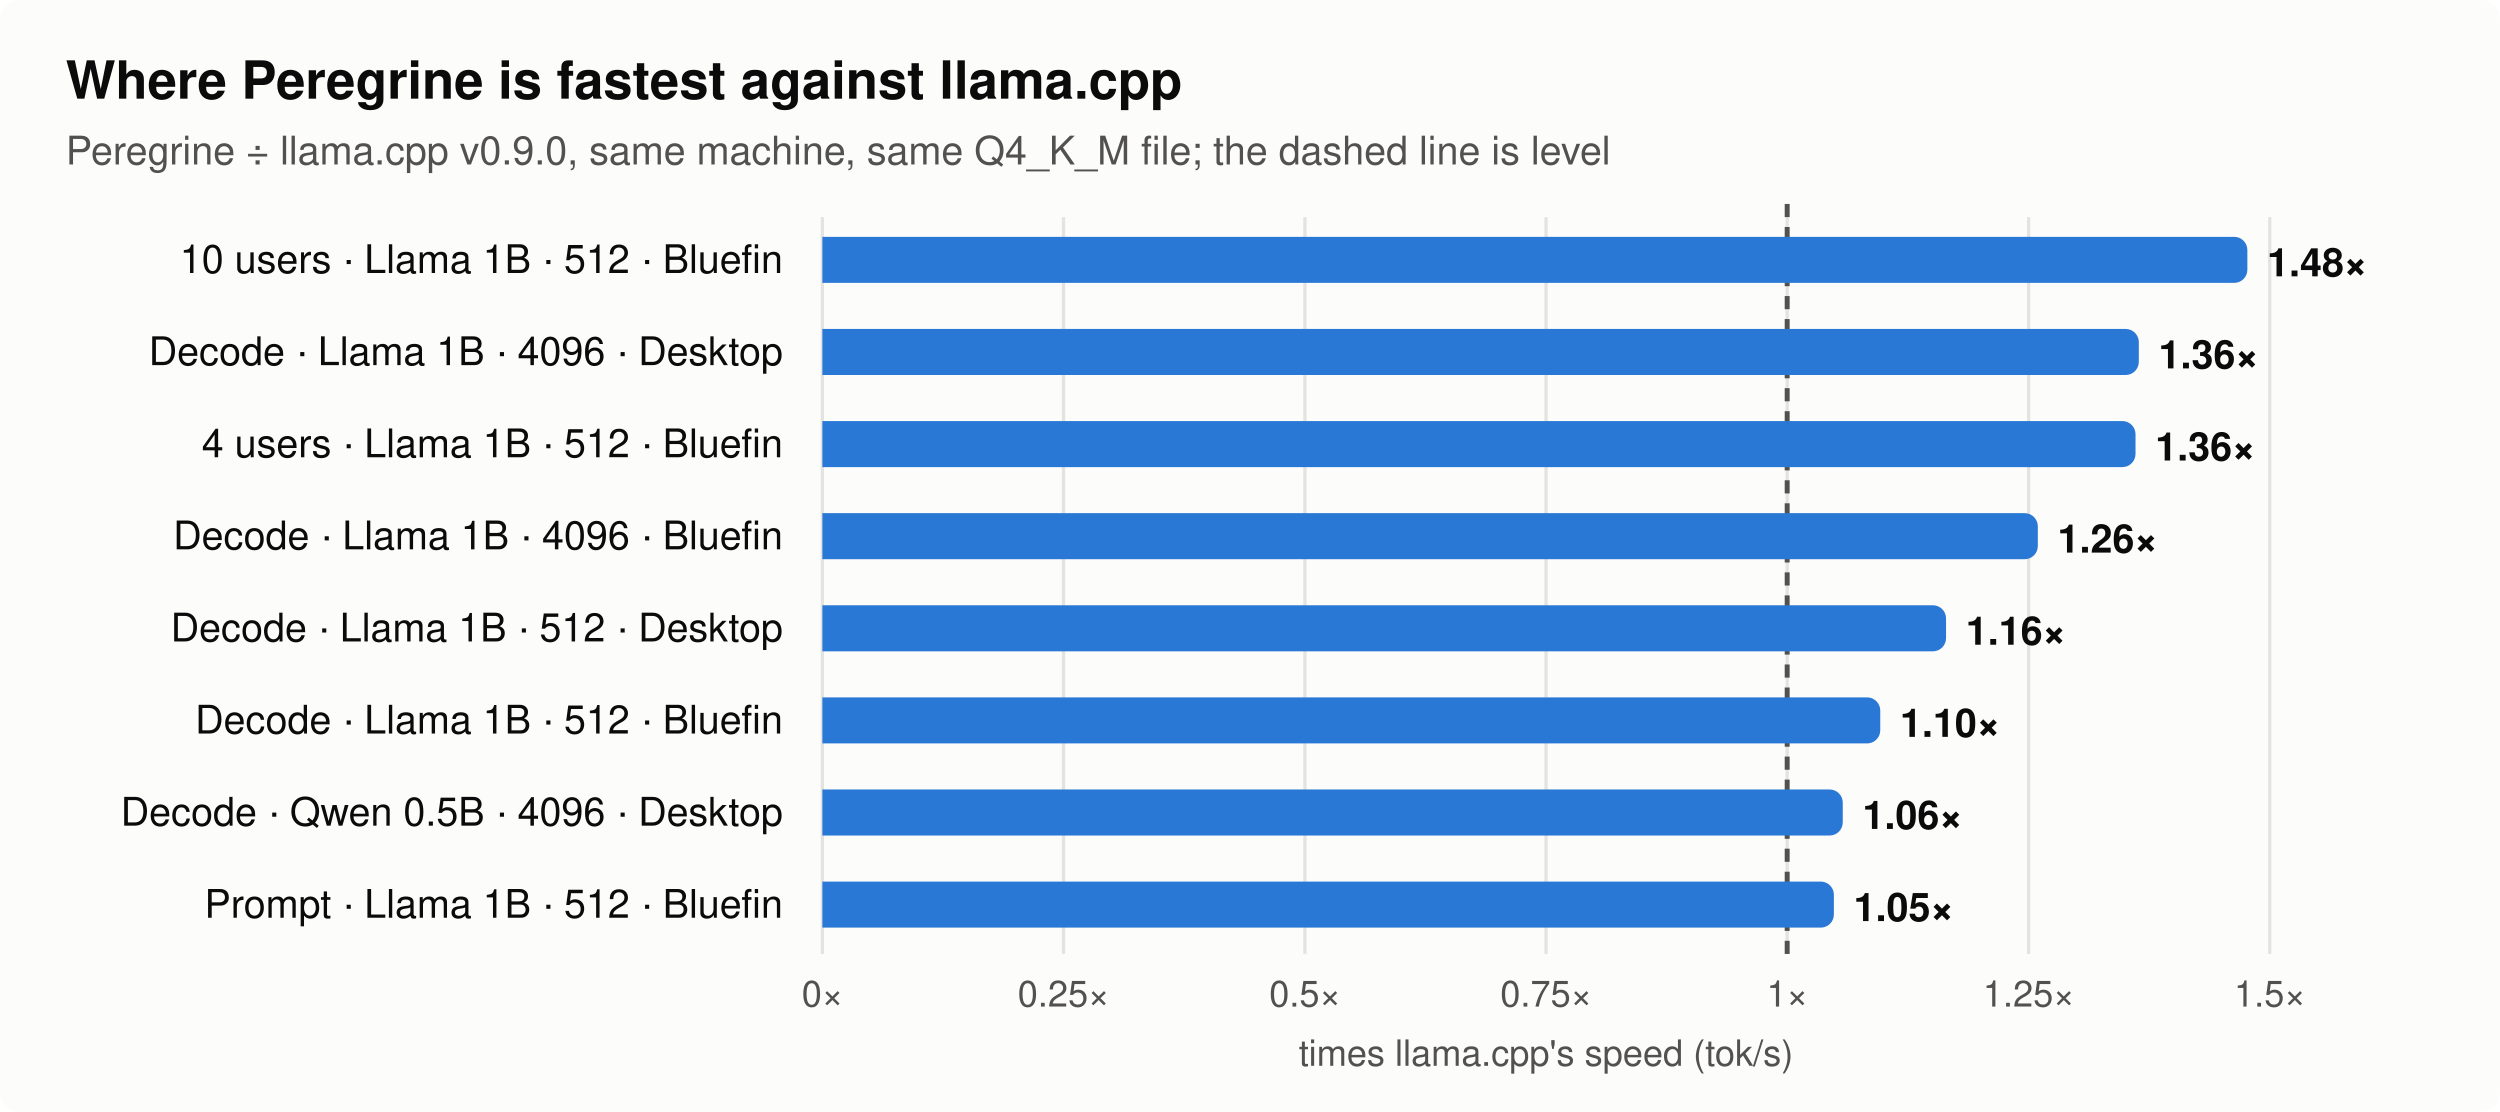
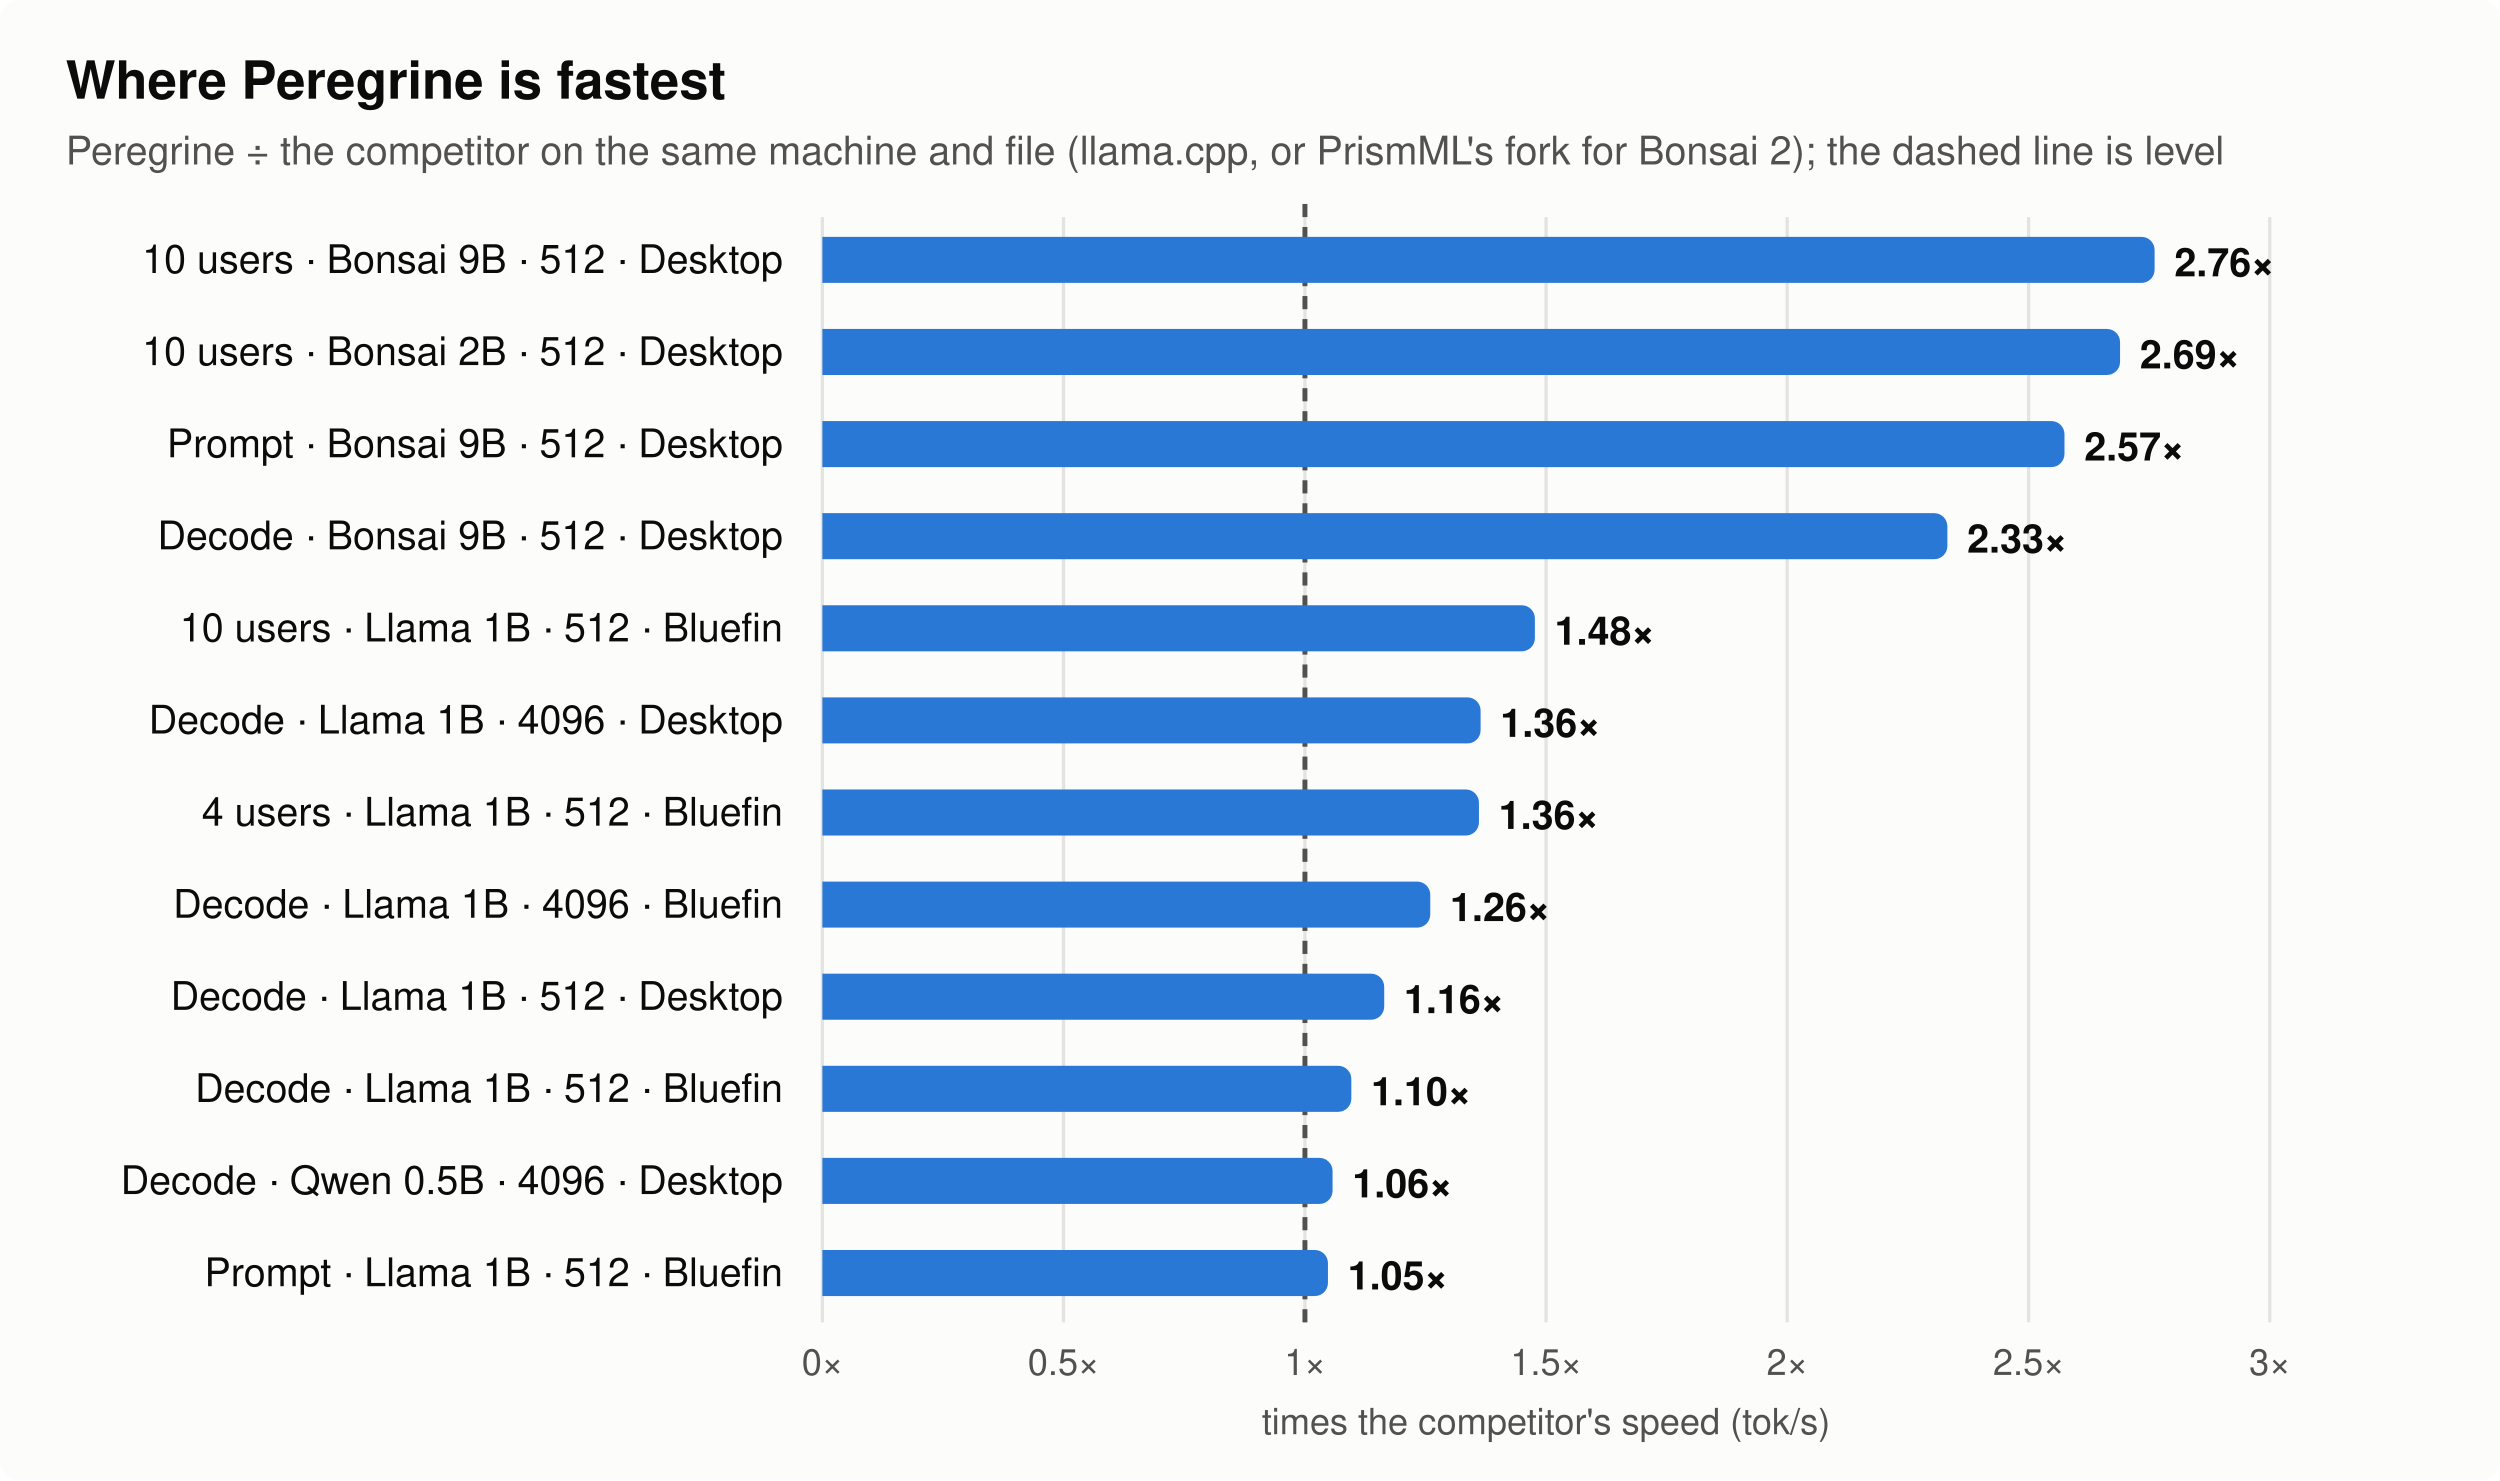
- <svg xmlns="http://www.w3.org/2000/svg" width="760" height="338" viewBox="0 0 760 338" role="img" aria-label="Where Peregrine is fastest against llama.cpp">
+ <svg xmlns="http://www.w3.org/2000/svg" width="760" height="450" viewBox="0 0 760 450" role="img" aria-label="Where Peregrine is fastest">
  <style>
  .surface { fill: #fcfcfb; }
  .t1 { fill: #0b0b0b; } .t2 { fill: #52514e; }
  .grid { stroke: #e4e3df; } .ref { stroke: #52514e; }
  .s1 { fill: #2a78d6; } .s2 { fill: #eb6834; }
  .gap { stroke: #fcfcfb; }
  text { font-family: -apple-system, BlinkMacSystemFont, "Segoe UI", Helvetica, Arial, sans-serif; }
  @media (prefers-color-scheme: dark) {
    .surface { fill: #1a1a19; }
    .t1 { fill: #f0efec; } .t2 { fill: #c3c2b7; }
    .grid { stroke: #383835; } .ref { stroke: #c3c2b7; }
    .s1 { fill: #3987e5; } .s2 { fill: #d95926; }
    .gap { stroke: #1a1a19; }
  }
</style>
-   <rect class="surface" width="760" height="338" rx="6" />
-   <text class="t1" x="20" y="30" font-size="16" font-weight="600">Where Peregrine is fastest against llama.cpp</text>
-   <text class="t2" x="20" y="50" font-size="12">Peregrine ÷ llama.cpp v0.9.0, same machine, same Q4_K_M file; the dashed line is level</text>
-   <line class="grid" x1="250.0" y1="66" x2="250.0" y2="290" stroke-width="1" />
-   <text class="t2" x="250.0" y="306" font-size="11" text-anchor="middle">0×</text>
-   <line class="grid" x1="323.3" y1="66" x2="323.3" y2="290" stroke-width="1" />
-   <text class="t2" x="323.3" y="306" font-size="11" text-anchor="middle">0.25×</text>
-   <line class="grid" x1="396.7" y1="66" x2="396.7" y2="290" stroke-width="1" />
-   <text class="t2" x="396.7" y="306" font-size="11" text-anchor="middle">0.5×</text>
-   <line class="grid" x1="470.0" y1="66" x2="470.0" y2="290" stroke-width="1" />
-   <text class="t2" x="470.0" y="306" font-size="11" text-anchor="middle">0.75×</text>
-   <line class="grid" x1="543.3" y1="66" x2="543.3" y2="290" stroke-width="1" />
-   <text class="t2" x="543.3" y="306" font-size="11" text-anchor="middle">1×</text>
-   <line class="grid" x1="616.7" y1="66" x2="616.7" y2="290" stroke-width="1" />
-   <text class="t2" x="616.7" y="306" font-size="11" text-anchor="middle">1.25×</text>
-   <line class="grid" x1="690.0" y1="66" x2="690.0" y2="290" stroke-width="1" />
-   <text class="t2" x="690.0" y="306" font-size="11" text-anchor="middle">1.5×</text>
-   <line class="ref" x1="543.3" y1="62" x2="543.3" y2="290" stroke-width="1.5" stroke-dasharray="4 3" />
-   <text class="t1" x="238" y="83" font-size="12" text-anchor="end">10 users · Llama 1B · 512 · Bluefin</text>
-   <path class="s1" d="M250.0,72.0 H679.2 A4.0,4.0 0 0 1 683.2,76.0 V82.0 A4.0,4.0 0 0 1 679.2,86.0 H250.0 Z" />
-   <text class="t1" x="689.2" y="84" font-size="12" font-weight="600">1.48×</text>
-   <text class="t1" x="238" y="111" font-size="12" text-anchor="end">Decode · Llama 1B · 4096 · Desktop</text>
-   <path class="s1" d="M250.0,100.0 H646.2 A4.0,4.0 0 0 1 650.2,104.0 V110.0 A4.0,4.0 0 0 1 646.2,114.0 H250.0 Z" />
-   <text class="t1" x="656.2" y="112" font-size="12" font-weight="600">1.36×</text>
-   <text class="t1" x="238" y="139" font-size="12" text-anchor="end">4 users · Llama 1B · 512 · Bluefin</text>
-   <path class="s1" d="M250.0,128.0 H645.2 A4.0,4.0 0 0 1 649.2,132.0 V138.0 A4.0,4.0 0 0 1 645.2,142.0 H250.0 Z" />
-   <text class="t1" x="655.2" y="140" font-size="12" font-weight="600">1.36×</text>
-   <text class="t1" x="238" y="167" font-size="12" text-anchor="end">Decode · Llama 1B · 4096 · Bluefin</text>
-   <path class="s1" d="M250.0,156.0 H615.5 A4.0,4.0 0 0 1 619.5,160.0 V166.0 A4.0,4.0 0 0 1 615.5,170.0 H250.0 Z" />
-   <text class="t1" x="625.5" y="168" font-size="12" font-weight="600">1.26×</text>
-   <text class="t1" x="238" y="195" font-size="12" text-anchor="end">Decode · Llama 1B · 512 · Desktop</text>
-   <path class="s1" d="M250.0,184.0 H587.6 A4.0,4.0 0 0 1 591.6,188.0 V194.0 A4.0,4.0 0 0 1 587.6,198.0 H250.0 Z" />
-   <text class="t1" x="597.6" y="196" font-size="12" font-weight="600">1.16×</text>
-   <text class="t1" x="238" y="223" font-size="12" text-anchor="end">Decode · Llama 1B · 512 · Bluefin</text>
-   <path class="s1" d="M250.0,212.0 H567.6 A4.0,4.0 0 0 1 571.6,216.0 V222.0 A4.0,4.0 0 0 1 567.6,226.0 H250.0 Z" />
-   <text class="t1" x="577.6" y="224" font-size="12" font-weight="600">1.10×</text>
-   <text class="t1" x="238" y="251" font-size="12" text-anchor="end">Decode · Qwen 0.5B · 4096 · Desktop</text>
-   <path class="s1" d="M250.0,240.0 H556.2 A4.0,4.0 0 0 1 560.2,244.0 V250.0 A4.0,4.0 0 0 1 556.2,254.0 H250.0 Z" />
-   <text class="t1" x="566.2" y="252" font-size="12" font-weight="600">1.06×</text>
-   <text class="t1" x="238" y="279" font-size="12" text-anchor="end">Prompt · Llama 1B · 512 · Bluefin</text>
-   <path class="s1" d="M250.0,268.0 H553.5 A4.0,4.0 0 0 1 557.5,272.0 V278.0 A4.0,4.0 0 0 1 553.5,282.0 H250.0 Z" />
-   <text class="t1" x="563.5" y="280" font-size="12" font-weight="600">1.05×</text>
-   <text class="t2" x="470.0" y="324" font-size="11" text-anchor="middle">times llama.cpp's speed (tok/s)</text>
+   <rect class="surface" width="760" height="450" rx="6" />
+   <text class="t1" x="20" y="30" font-size="16" font-weight="600">Where Peregrine is fastest</text>
+   <text class="t2" x="20" y="50" font-size="12">Peregrine ÷ the competitor on the same machine and file (llama.cpp, or PrismML's fork for Bonsai 2); the dashed line is level</text>
+   <line class="grid" x1="250.0" y1="66" x2="250.0" y2="402" stroke-width="1" />
+   <text class="t2" x="250.0" y="418" font-size="11" text-anchor="middle">0×</text>
+   <line class="grid" x1="323.3" y1="66" x2="323.3" y2="402" stroke-width="1" />
+   <text class="t2" x="323.3" y="418" font-size="11" text-anchor="middle">0.5×</text>
+   <line class="grid" x1="396.7" y1="66" x2="396.7" y2="402" stroke-width="1" />
+   <text class="t2" x="396.7" y="418" font-size="11" text-anchor="middle">1×</text>
+   <line class="grid" x1="470.0" y1="66" x2="470.0" y2="402" stroke-width="1" />
+   <text class="t2" x="470.0" y="418" font-size="11" text-anchor="middle">1.5×</text>
+   <line class="grid" x1="543.3" y1="66" x2="543.3" y2="402" stroke-width="1" />
+   <text class="t2" x="543.3" y="418" font-size="11" text-anchor="middle">2×</text>
+   <line class="grid" x1="616.7" y1="66" x2="616.7" y2="402" stroke-width="1" />
+   <text class="t2" x="616.7" y="418" font-size="11" text-anchor="middle">2.5×</text>
+   <line class="grid" x1="690.0" y1="66" x2="690.0" y2="402" stroke-width="1" />
+   <text class="t2" x="690.0" y="418" font-size="11" text-anchor="middle">3×</text>
+   <line class="ref" x1="396.7" y1="62" x2="396.7" y2="402" stroke-width="1.5" stroke-dasharray="4 3" />
+   <text class="t1" x="238" y="83" font-size="12" text-anchor="end">10 users · Bonsai 9B · 512 · Desktop</text>
+   <path class="s1" d="M250.0,72.0 H651.0 A4.0,4.0 0 0 1 655.0,76.0 V82.0 A4.0,4.0 0 0 1 651.0,86.0 H250.0 Z" />
+   <text class="t1" x="661.0" y="84" font-size="12" font-weight="600">2.76×</text>
+   <text class="t1" x="238" y="111" font-size="12" text-anchor="end">10 users · Bonsai 2B · 512 · Desktop</text>
+   <path class="s1" d="M250.0,100.0 H640.5 A4.0,4.0 0 0 1 644.5,104.0 V110.0 A4.0,4.0 0 0 1 640.5,114.0 H250.0 Z" />
+   <text class="t1" x="650.5" y="112" font-size="12" font-weight="600">2.69×</text>
+   <text class="t1" x="238" y="139" font-size="12" text-anchor="end">Prompt · Bonsai 9B · 512 · Desktop</text>
+   <path class="s1" d="M250.0,128.0 H623.6 A4.0,4.0 0 0 1 627.6,132.0 V138.0 A4.0,4.0 0 0 1 623.6,142.0 H250.0 Z" />
+   <text class="t1" x="633.6" y="140" font-size="12" font-weight="600">2.57×</text>
+   <text class="t1" x="238" y="167" font-size="12" text-anchor="end">Decode · Bonsai 9B · 512 · Desktop</text>
+   <path class="s1" d="M250.0,156.0 H588.0 A4.0,4.0 0 0 1 592.0,160.0 V166.0 A4.0,4.0 0 0 1 588.0,170.0 H250.0 Z" />
+   <text class="t1" x="598.0" y="168" font-size="12" font-weight="600">2.33×</text>
+   <text class="t1" x="238" y="195" font-size="12" text-anchor="end">10 users · Llama 1B · 512 · Bluefin</text>
+   <path class="s1" d="M250.0,184.0 H462.6 A4.0,4.0 0 0 1 466.6,188.0 V194.0 A4.0,4.0 0 0 1 462.6,198.0 H250.0 Z" />
+   <text class="t1" x="472.6" y="196" font-size="12" font-weight="600">1.48×</text>
+   <text class="t1" x="238" y="223" font-size="12" text-anchor="end">Decode · Llama 1B · 4096 · Desktop</text>
+   <path class="s1" d="M250.0,212.0 H446.1 A4.0,4.0 0 0 1 450.1,216.0 V222.0 A4.0,4.0 0 0 1 446.1,226.0 H250.0 Z" />
+   <text class="t1" x="456.1" y="224" font-size="12" font-weight="600">1.36×</text>
+   <text class="t1" x="238" y="251" font-size="12" text-anchor="end">4 users · Llama 1B · 512 · Bluefin</text>
+   <path class="s1" d="M250.0,240.0 H445.6 A4.0,4.0 0 0 1 449.6,244.0 V250.0 A4.0,4.0 0 0 1 445.6,254.0 H250.0 Z" />
+   <text class="t1" x="455.6" y="252" font-size="12" font-weight="600">1.36×</text>
+   <text class="t1" x="238" y="279" font-size="12" text-anchor="end">Decode · Llama 1B · 4096 · Bluefin</text>
+   <path class="s1" d="M250.0,268.0 H430.8 A4.0,4.0 0 0 1 434.8,272.0 V278.0 A4.0,4.0 0 0 1 430.8,282.0 H250.0 Z" />
+   <text class="t1" x="440.8" y="280" font-size="12" font-weight="600">1.26×</text>
+   <text class="t1" x="238" y="307" font-size="12" text-anchor="end">Decode · Llama 1B · 512 · Desktop</text>
+   <path class="s1" d="M250.0,296.0 H416.8 A4.0,4.0 0 0 1 420.8,300.0 V306.0 A4.0,4.0 0 0 1 416.8,310.0 H250.0 Z" />
+   <text class="t1" x="426.8" y="308" font-size="12" font-weight="600">1.16×</text>
+   <text class="t1" x="238" y="335" font-size="12" text-anchor="end">Decode · Llama 1B · 512 · Bluefin</text>
+   <path class="s1" d="M250.0,324.0 H406.8 A4.0,4.0 0 0 1 410.8,328.0 V334.0 A4.0,4.0 0 0 1 406.8,338.0 H250.0 Z" />
+   <text class="t1" x="416.8" y="336" font-size="12" font-weight="600">1.10×</text>
+   <text class="t1" x="238" y="363" font-size="12" text-anchor="end">Decode · Qwen 0.5B · 4096 · Desktop</text>
+   <path class="s1" d="M250.0,352.0 H401.1 A4.0,4.0 0 0 1 405.1,356.0 V362.0 A4.0,4.0 0 0 1 401.1,366.0 H250.0 Z" />
+   <text class="t1" x="411.1" y="364" font-size="12" font-weight="600">1.06×</text>
+   <text class="t1" x="238" y="391" font-size="12" text-anchor="end">Prompt · Llama 1B · 512 · Bluefin</text>
+   <path class="s1" d="M250.0,380.0 H399.7 A4.0,4.0 0 0 1 403.7,384.0 V390.0 A4.0,4.0 0 0 1 399.7,394.0 H250.0 Z" />
+   <text class="t1" x="409.7" y="392" font-size="12" font-weight="600">1.05×</text>
+   <text class="t2" x="470.0" y="436" font-size="11" text-anchor="middle">times the competitor's speed (tok/s)</text>
</svg>
